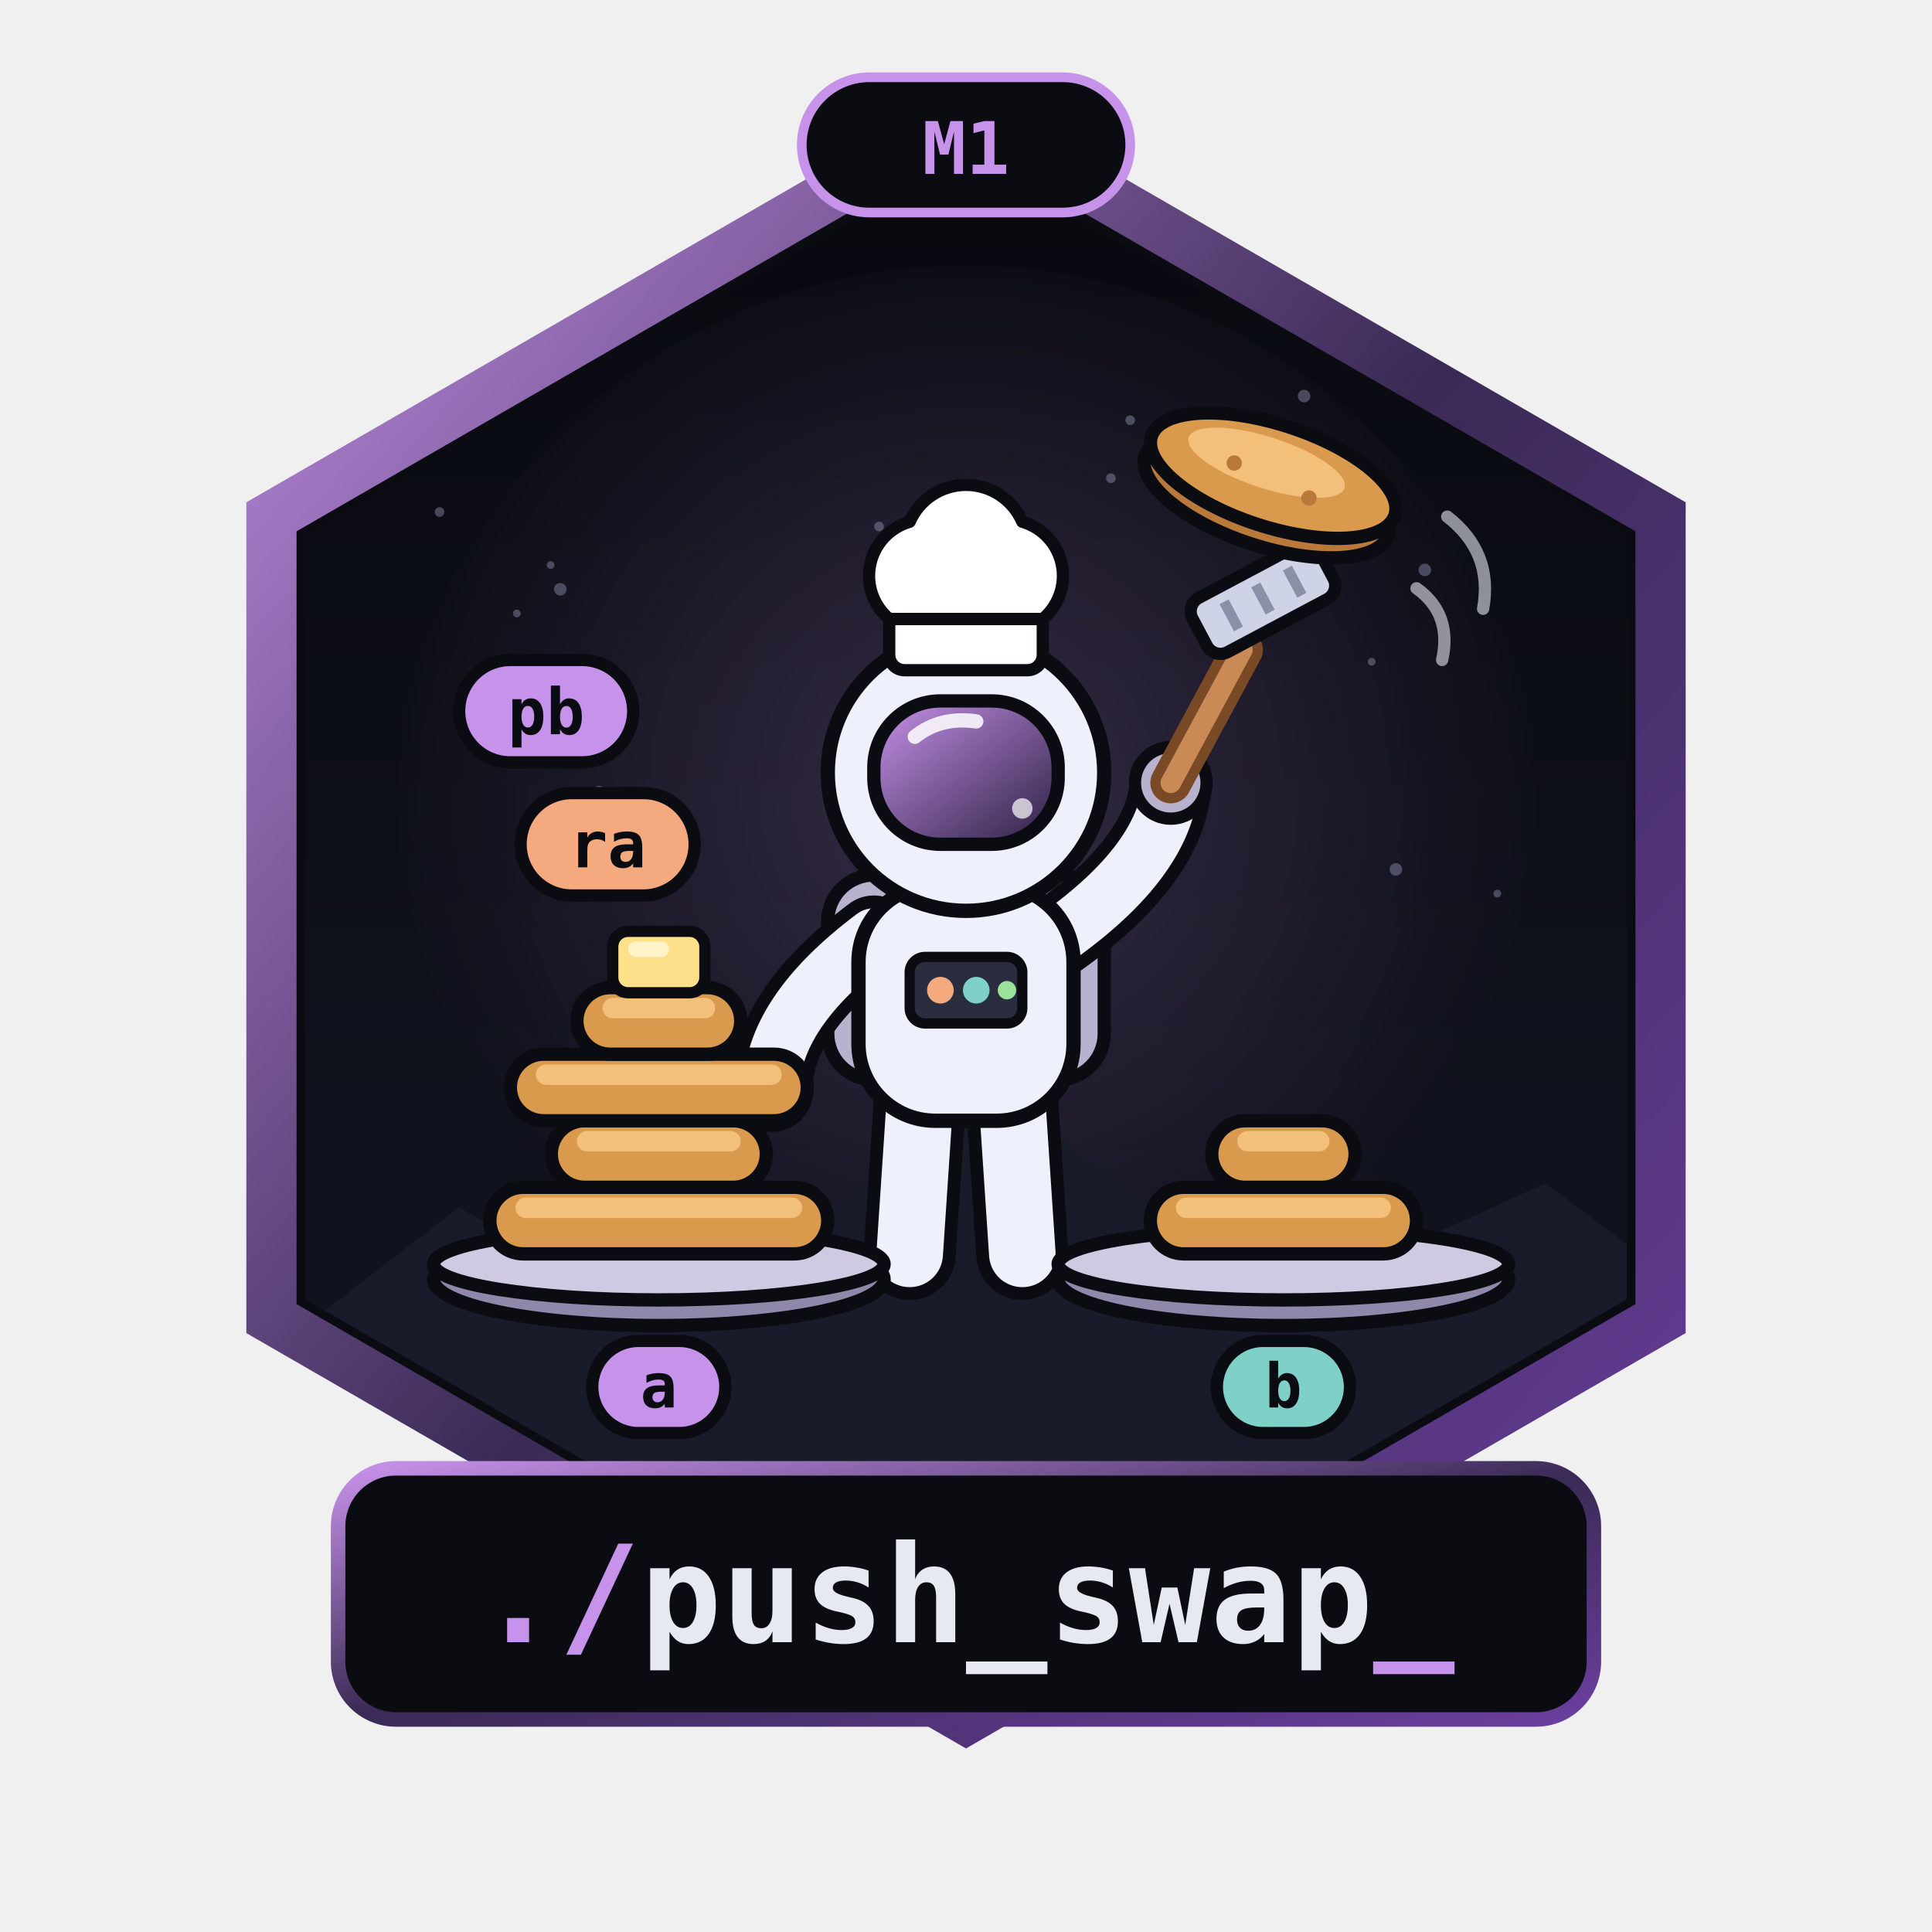
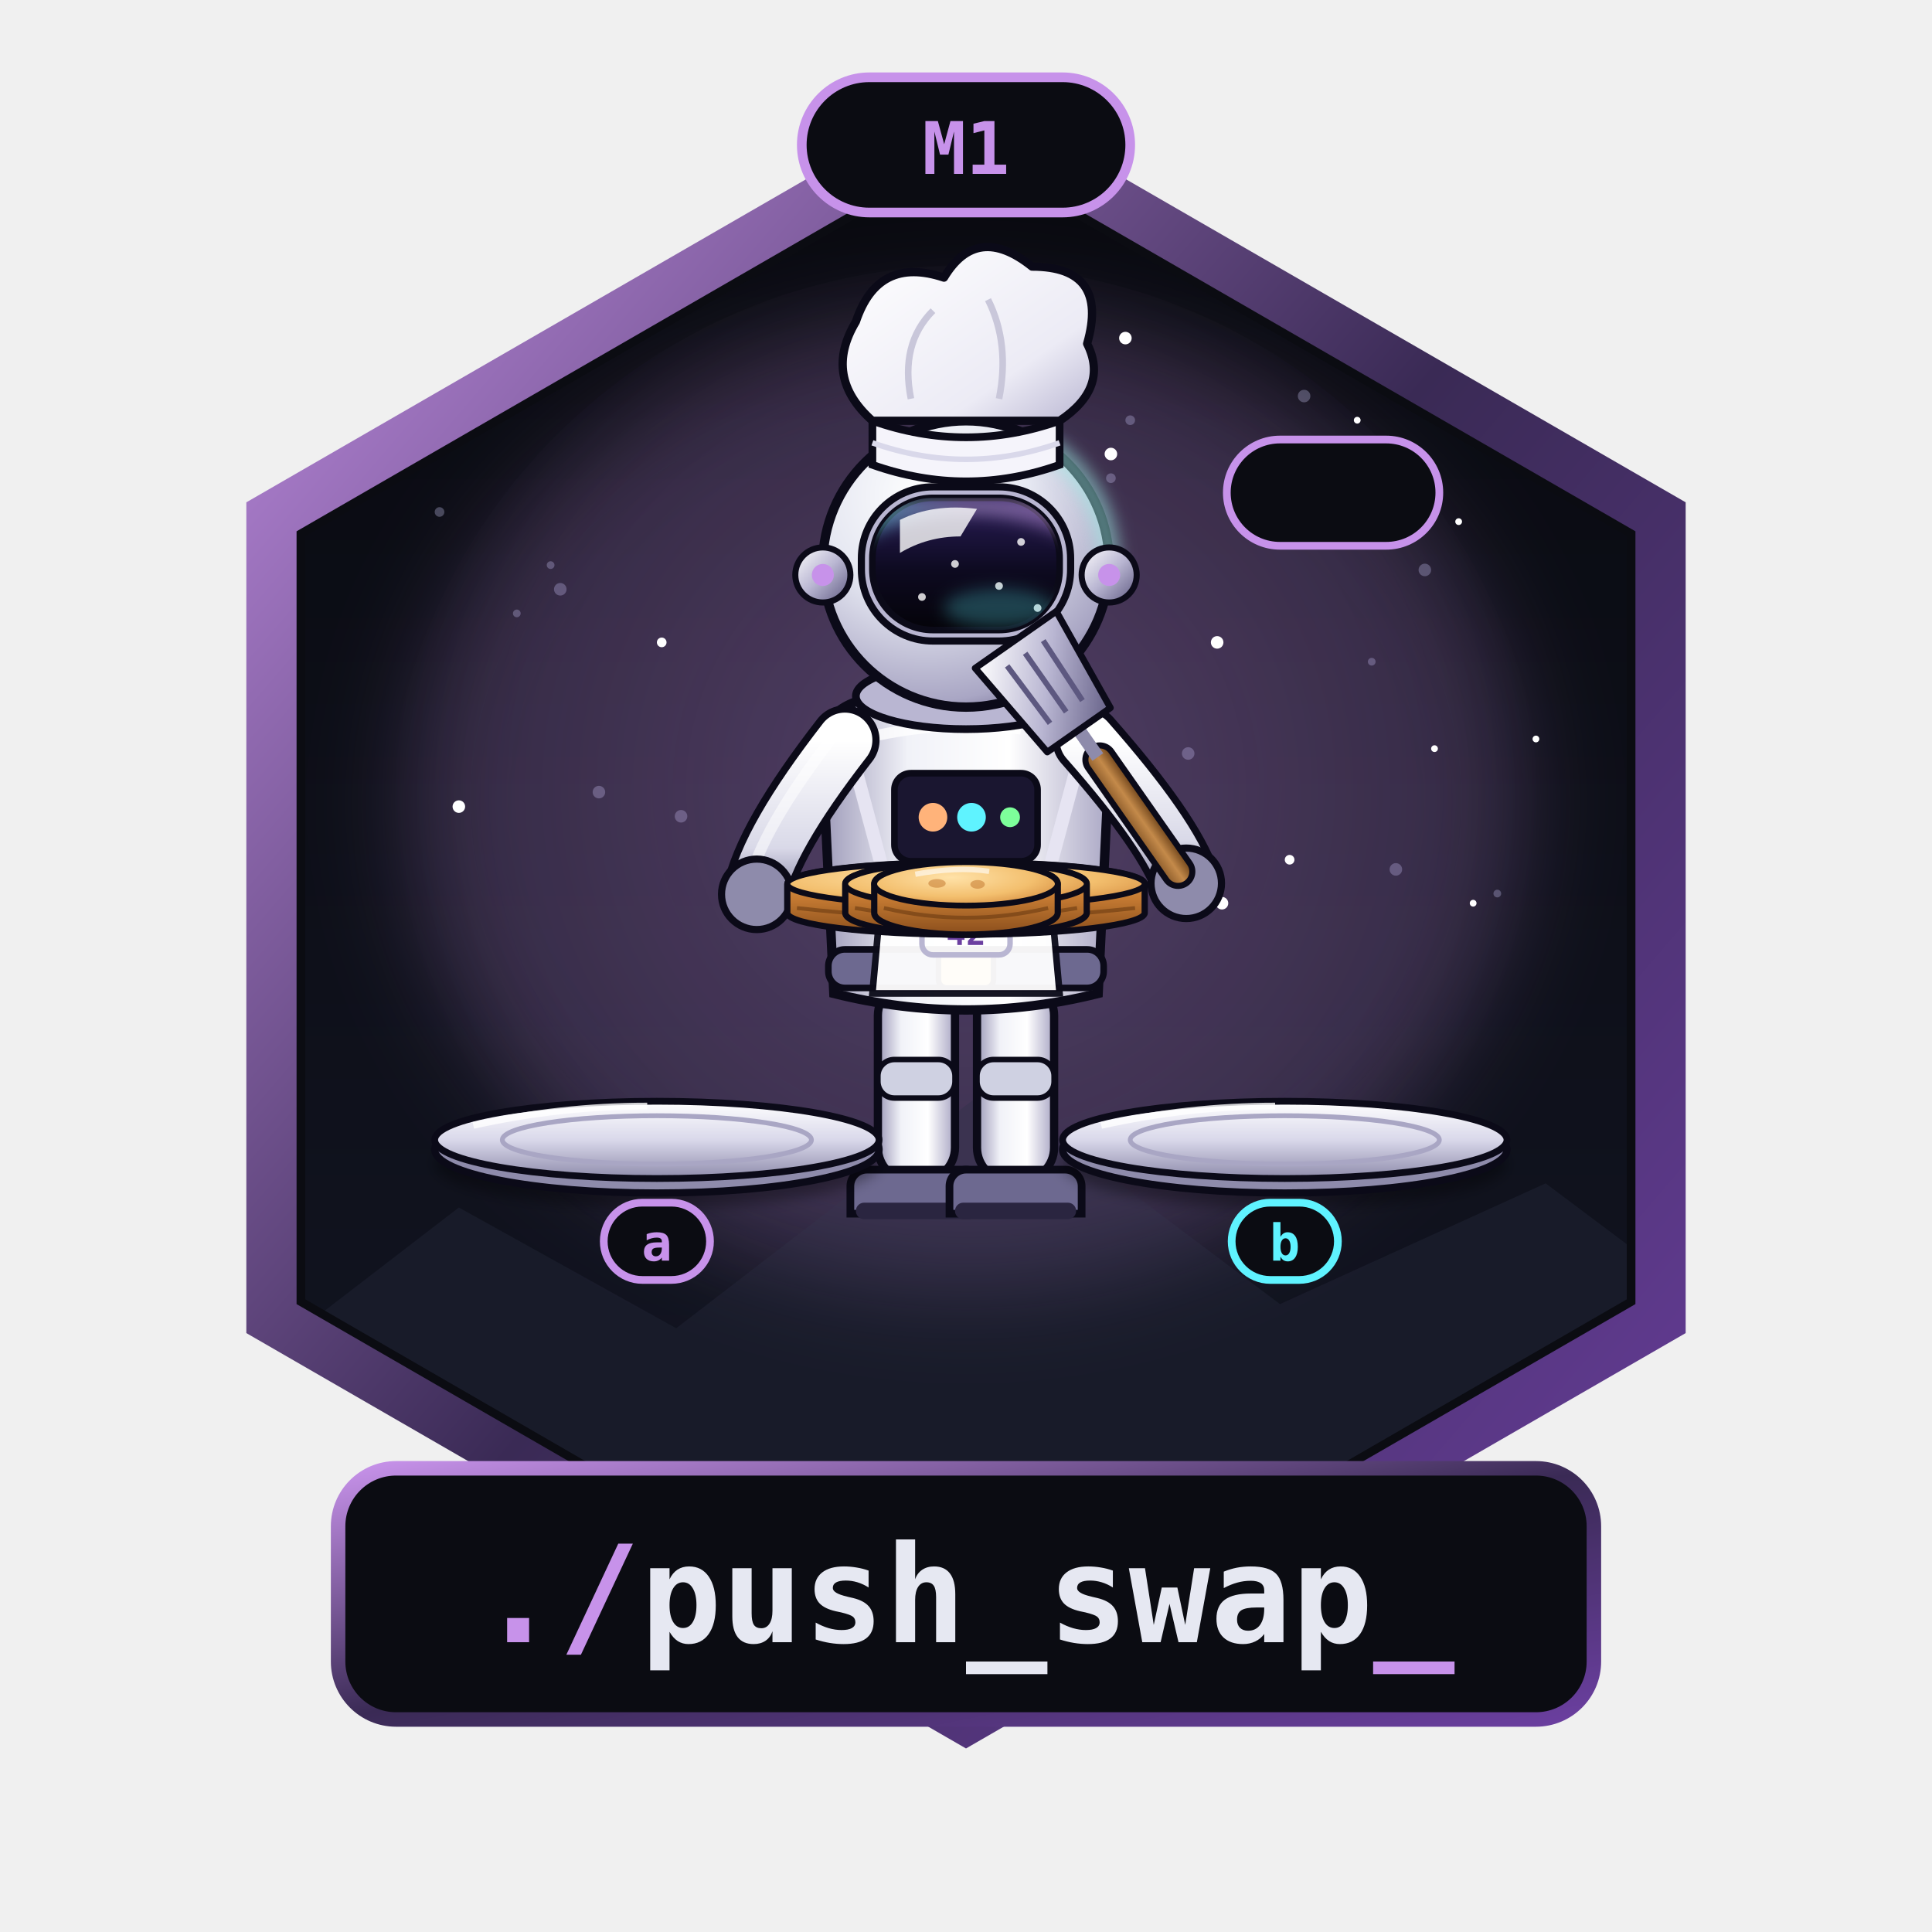
<svg xmlns="http://www.w3.org/2000/svg" viewBox="0 0 400 400" width="400" height="400">
  <defs>
    <linearGradient id="sky" x1="0" y1="0" x2="0" y2="1">
      <stop offset="0" stop-color="#07080d" />
      <stop offset="1" stop-color="#151827" />
    </linearGradient>
    <linearGradient id="rim" x1="0" y1="0" x2="1" y2="1">
      <stop offset="0" stop-color="#C792EA" />
      <stop offset=".5" stop-color="#3a2a55" />
      <stop offset="1" stop-color="#6b3fa0" />
    </linearGradient>
    <radialGradient id="glow" cx=".5" cy=".45" r=".5">
      <stop offset="0" stop-color="#C792EA" stop-opacity=".22" />
      <stop offset="1" stop-color="#C792EA" stop-opacity="0" />
    </radialGradient>
    <clipPath id="in">
      <polygon points="200.0,32.0 336.8,111.0 336.8,269.0 200.0,348.0 63.2,269.0 63.2,111.0" />
    </clipPath>
    <style>
      .st{fill:#cfd3ff;opacity:.3;animation:tw 4s ease-in-out infinite}
      @keyframes tw{50%{opacity:.9}}
      .cur{animation:bl 1.1s steps(1) infinite} @keyframes bl{50%{opacity:0}}
      .sw{animation:sw 3s ease-in-out infinite;transform-box:view-box}
      @keyframes sw{0%,100%{transform:rotate(-3deg)}50%{transform:rotate(3deg)}}
      .bob{animation:bob 2.4s ease-in-out infinite} @keyframes bob{50%{transform:translateY(3px)}}
+       .flick{animation:fl .35s ease-in-out infinite alternate;transform-box:fill-box;transform-origin:50% 0}
+       @keyframes fl{to{transform:scaleY(.82)}}
+       @keyframes spin{to{transform:rotate(360deg)}}
      .mono{font-family:'Fira Code','JetBrains Mono',Consolas,monospace}
    </style>
  </defs>
  <polygon points="200.0,18.0 349.0,104.0 349.0,276.0 200.0,362.0 51.0,276.0 51.0,104.0" fill="url(#rim)" stroke-linejoin="round" />
  <polygon points="200.0,30.0 338.6,110.0 338.6,270.0 200.0,350.0 61.4,270.0 61.4,110.0" fill="#0b0c12" />
  <g clip-path="url(#in)">
    <rect width="400" height="400" fill="url(#sky)" />
    <circle cx="200" cy="175" r="120" fill="url(#glow)" />
    <circle class="st" style="animation-delay:2.1s" cx="91" cy="106" r="1" />
    <circle class="st" style="animation-delay:2.0s" cx="289" cy="180" r="1.3" />
    <circle class="st" style="animation-delay:2.4s" cx="116" cy="122" r="1.3" />
    <circle class="st" style="animation-delay:1.3s" cx="230" cy="99" r="1" />
    <circle class="st" style="animation-delay:1.2s" cx="182" cy="109" r="1" />
    <circle class="st" style="animation-delay:1.8s" cx="141" cy="169" r="1.3" />
    <circle class="st" style="animation-delay:3.3s" cx="124" cy="164" r="1.3" />
    <circle class="st" style="animation-delay:1.6s" cx="114" cy="117" r="0.8" />
    <circle class="st" style="animation-delay:2.6s" cx="284" cy="137" r="0.8" />
    <circle class="st" style="animation-delay:3.0s" cx="270" cy="82" r="1.3" />
    <circle class="st" style="animation-delay:0.7s" cx="310" cy="185" r="0.8" />
    <circle class="st" style="animation-delay:0.5s" cx="246" cy="156" r="1.3" />
    <circle class="st" style="animation-delay:3.1s" cx="187" cy="156" r="1.3" />
    <circle class="st" style="animation-delay:1.8s" cx="107" cy="127" r="0.8" />
    <circle class="st" style="animation-delay:3.4s" cx="295" cy="118" r="1.3" />
    <circle class="st" style="animation-delay:2.6s" cx="234" cy="87" r="1" />
    <path d="M30 300 L95 250 L140 275 L205 225 L265 270 L320 245 L380 290 L380 400 L30 400 Z" fill="#181b29" />
    <path d="M30 330 Q120 300 200 320 T380 315 L380 400 L30 400 Z" fill="#0f111a" />
  </g>
-   <g transform="translate(200,196) scale(1.06)">
-     <g transform="translate(0,34) scale(1.0)">
+   <g transform="translate(200,186) scale(1.0)">
+     <defs>
+       <clipPath id="hps">
+         <polygon points="0.0,-154.0 136.8,-75.0 136.8,83.0 0.0,162.0 -136.8,83.0 -136.8,-75.0" />
+       </clipPath>
+     </defs>
+     <g clip-path="url(#hps)">
      <defs>
-         <linearGradient id="visor2" x1="0" y1="0" x2="1" y2="1">
-           <stop offset="0" stop-color="#C792EA" />
-           <stop offset="1" stop-color="#2a1f40" />
+         <filter id="p2" x="-50%" y="-50%" width="200%" height="200%">
+           <feGaussianBlur stdDeviation="1.4" />
+         </filter>
+         <filter id="p4" x="-50%" y="-50%" width="200%" height="200%">
+           <feGaussianBlur stdDeviation="3" />
+         </filter>
+         <filter id="p10" x="-80%" y="-80%" width="260%" height="260%">
+           <feGaussianBlur stdDeviation="10" />
+         </filter>
+         <linearGradient id="pkSide" x1="0" y1="0" x2="0" y2="1">
+           <stop offset="0" stop-color="#e9a65a" />
+           <stop offset=".5" stop-color="#c47a32" />
+           <stop offset="1" stop-color="#8a4e1c" />
+         </linearGradient>
+         <radialGradient id="pkTop" cx=".42" cy=".35" r=".75">
+           <stop offset="0" stop-color="#ffe2a8" />
+           <stop offset=".6" stop-color="#f3bf6e" />
+           <stop offset="1" stop-color="#d48a3e" />
+         </radialGradient>
+         <linearGradient id="plate" x1="0" y1="0" x2="0" y2="1">
+           <stop offset="0" stop-color="#ffffff" />
+           <stop offset=".5" stop-color="#d9d8ea" />
+           <stop offset="1" stop-color="#8e8bab" />
+         </linearGradient>
+         <linearGradient id="suitW" x1="0" y1="0" x2="1" y2="0">
+           <stop offset="0" stop-color="#9c99b8" />
+           <stop offset=".3" stop-color="#f1f2f8" />
+           <stop offset=".65" stop-color="#ffffff" />
+           <stop offset="1" stop-color="#a9a6c4" />
+         </linearGradient>
+         <linearGradient id="suitV" x1="0" y1="0" x2="0" y2="1">
+           <stop offset="0" stop-color="#ffffff" />
+           <stop offset=".7" stop-color="#d9d9e8" />
+           <stop offset="1" stop-color="#8e8bab" />
+         </linearGradient>
+         <radialGradient id="helm" cx=".36" cy=".26" r=".9">
+           <stop offset="0" stop-color="#ffffff" />
+           <stop offset=".4" stop-color="#e6e8f2" />
+           <stop offset=".8" stop-color="#a9a6c4" />
+           <stop offset="1" stop-color="#57527a" />
+         </radialGradient>
+         <linearGradient id="vis" x1="0" y1="0" x2="0" y2="1">
+           <stop offset="0" stop-color="#2a1d58" />
+           <stop offset=".55" stop-color="#0d0a20" />
+           <stop offset="1" stop-color="#040309" />
+         </linearGradient>
+         <linearGradient id="visband" x1="0" y1="0" x2="1" y2="0">
+           <stop offset="0" stop-color="#5ff3ff" />
+           <stop offset=".5" stop-color="#e3c6f7" />
+           <stop offset="1" stop-color="#C792EA" />
+         </linearGradient>
+         <linearGradient id="hat" x1="0" y1="0" x2="1" y2="1">
+           <stop offset="0" stop-color="#ffffff" />
+           <stop offset=".7" stop-color="#ecebf5" />
+           <stop offset="1" stop-color="#b9b6d2" />
+         </linearGradient>
+         <linearGradient id="steel" x1="0" y1="0" x2="1" y2="1">
+           <stop offset="0" stop-color="#ffffff" />
+           <stop offset=".5" stop-color="#b9b6d2" />
+           <stop offset="1" stop-color="#5d5880" />
+         </linearGradient>
+         <linearGradient id="wood" x1="0" y1="0" x2="1" y2="0">
+           <stop offset="0" stop-color="#8a5a2a" />
+           <stop offset=".5" stop-color="#c48a4a" />
+           <stop offset="1" stop-color="#6a4018" />
+         </linearGradient>
+         <radialGradient id="lensG" cx=".35" cy=".3" r=".8">
+           <stop offset="0" stop-color="#ffffff" stop-opacity=".7" />
+           <stop offset=".6" stop-color="#9fe8ff" stop-opacity=".15" />
+           <stop offset="1" stop-color="#36d6e7" stop-opacity=".45" />
+         </radialGradient>
+         <linearGradient id="syrup" x1="0" y1="0" x2="0" y2="1">
+           <stop offset="0" stop-color="#d9822b" />
+           <stop offset="1" stop-color="#8a3e0e" />
        </linearGradient>
      </defs>
-       <path d="M-9 -4 L-11 26" fill="none" stroke="#0b0c12" stroke-width="18" stroke-linecap="round" stroke-linejoin="round" />
-       <path d="M-9 -4 L-11 26" fill="none" stroke="#eef0fb" stroke-width="13" stroke-linecap="round" stroke-linejoin="round" />
-       <path d="M9 -4 L11 26" fill="none" stroke="#0b0c12" stroke-width="18" stroke-linecap="round" stroke-linejoin="round" />
-       <path d="M9 -4 L11 26" fill="none" stroke="#eef0fb" stroke-width="13" stroke-linecap="round" stroke-linejoin="round" />
-       <rect x="-27" y="-48" width="54" height="40" rx="9" fill="#b9b2cf" stroke="#0b0c12" stroke-width="2.6" />
-       <path d="M-18 -36 Q-38.0 -21.0 -38 -6" fill="none" stroke="#0b0c12" stroke-width="16" stroke-linecap="round" stroke-linejoin="round" />
-       <path d="M-18 -36 Q-38.0 -21.0 -38 -6" fill="none" stroke="#eef0fb" stroke-width="11" stroke-linecap="round" stroke-linejoin="round" />
-       <path d="M18 -36 Q39.0 -51.0 40 -66" fill="none" stroke="#0b0c12" stroke-width="16" stroke-linecap="round" stroke-linejoin="round" />
-       <path d="M18 -36 Q39.0 -51.0 40 -66" fill="none" stroke="#eef0fb" stroke-width="11" stroke-linecap="round" stroke-linejoin="round" />
-       <rect x="-21" y="-46" width="42" height="46" rx="15" fill="#eef0fb" stroke="#0b0c12" stroke-width="2.8" />
-       <rect x="-11" y="-32" width="22" height="13" rx="3" fill="#2a2d3d" stroke="#0b0c12" stroke-width="2" />
-       <circle cx="-5" cy="-25.5" r="2.6" fill="#f5a97f" />
-       <circle cx="2" cy="-25.5" r="2.6" fill="#7fd1c7" />
-       <circle class="cur" cx="8" cy="-25.5" r="1.8" fill="#9be29b" />
-       <circle cx="0" cy="-68" r="27" fill="#eef0fb" stroke="#0b0c12" stroke-width="2.8" />
-       <rect x="-18" y="-82" width="36" height="28" rx="13" fill="url(#visor2)" stroke="#0b0c12" stroke-width="2.6" />
-       <path d="M-10 -75 q5 -4 12 -3" fill="none" stroke="#fff" stroke-width="2.8" stroke-linecap="round" opacity=".85" />
-       <circle cx="11" cy="-61" r="2" fill="#fff" opacity=".7" />
-       <rect x="-15" y="-100" width="30" height="12" rx="3" fill="#fff" stroke="#0b0c12" stroke-width="2.4" />
-       <path d="M-15 -98 a11 11 0 0 1 4 -19 a12 12 0 0 1 22 0 a11 11 0 0 1 4 19 Z" fill="#fff" stroke="#0b0c12" stroke-width="2.4" stroke-linejoin="round" />
-       <line x1="-15" y1="-98" x2="15" y2="-98" stroke="#0b0c12" stroke-width="2.4" />
-       <circle cx="-38" cy="-6" r="7" fill="#b9b2cf" stroke="#0b0c12" stroke-width="2.4" />
-       <circle cx="40" cy="-66" r="7" fill="#b9b2cf" stroke="#0b0c12" stroke-width="2.4" />
+       <ellipse cx="0" cy="-20" rx="116" ry="100" fill="#C792EA" opacity=".2" filter="url(#p10)" />
+       <circle cx="-63" cy="-53" r="1" fill="#fff">
+         <animate attributeName="opacity" values=".2;.9;.2" keyTimes="0;.5;1" dur="3.832s" repeatCount="indefinite" />
+       </circle>
+       <circle cx="-6" cy="-47" r="1.3" fill="#fff">
+         <animate attributeName="opacity" values=".2;.9;.2" keyTimes="0;.5;1" dur="2.026s" repeatCount="indefinite" />
+       </circle>
+       <circle cx="81" cy="-99" r="0.7" fill="#fff">
+         <animate attributeName="opacity" values=".2;.9;.2" keyTimes="0;.5;1" dur="2.383s" repeatCount="indefinite" />
+       </circle>
+       <circle cx="52" cy="-53" r="1.3" fill="#fff">
+         <animate attributeName="opacity" values=".2;.9;.2" keyTimes="0;.5;1" dur="2.953s" repeatCount="indefinite" />
+       </circle>
+       <circle cx="33" cy="-116" r="1.3" fill="#fff">
+         <animate attributeName="opacity" values=".2;.9;.2" keyTimes="0;.5;1" dur="2.303s" repeatCount="indefinite" />
+       </circle>
+       <circle cx="102" cy="-78" r="0.7" fill="#fff">
+         <animate attributeName="opacity" values=".2;.9;.2" keyTimes="0;.5;1" dur="3.343s" repeatCount="indefinite" />
+       </circle>
+       <circle cx="-105" cy="-19" r="1.3" fill="#fff">
+         <animate attributeName="opacity" values=".2;.9;.2" keyTimes="0;.5;1" dur="2.086s" repeatCount="indefinite" />
+       </circle>
+       <circle cx="67" cy="-8" r="1" fill="#fff">
+         <animate attributeName="opacity" values=".2;.9;.2" keyTimes="0;.5;1" dur="2.945s" repeatCount="indefinite" />
+       </circle>
+       <circle cx="53" cy="1" r="1.3" fill="#fff">
+         <animate attributeName="opacity" values=".2;.9;.2" keyTimes="0;.5;1" dur="3.576s" repeatCount="indefinite" />
+       </circle>
+       <circle cx="-18" cy="-23" r="1.3" fill="#fff">
+         <animate attributeName="opacity" values=".2;.9;.2" keyTimes="0;.5;1" dur="2.889s" repeatCount="indefinite" />
+       </circle>
+       <circle cx="105" cy="1" r="0.7" fill="#fff">
+         <animate attributeName="opacity" values=".2;.9;.2" keyTimes="0;.5;1" dur="2.072s" repeatCount="indefinite" />
+       </circle>
+       <circle cx="-1" cy="-99" r="1.3" fill="#fff">
+         <animate attributeName="opacity" values=".2;.9;.2" keyTimes="0;.5;1" dur="2.872s" repeatCount="indefinite" />
+       </circle>
+       <circle cx="30" cy="-92" r="1.3" fill="#fff">
+         <animate attributeName="opacity" values=".2;.9;.2" keyTimes="0;.5;1" dur="3.667s" repeatCount="indefinite" />
+       </circle>
+       <circle cx="18" cy="-55" r="1" fill="#fff">
+         <animate attributeName="opacity" values=".2;.9;.2" keyTimes="0;.5;1" dur="3.169s" repeatCount="indefinite" />
+       </circle>
+       <circle cx="97" cy="-31" r="0.7" fill="#fff">
+         <animate attributeName="opacity" values=".2;.9;.2" keyTimes="0;.5;1" dur="3.713s" repeatCount="indefinite" />
+       </circle>
+       <circle cx="118" cy="-33" r="0.7" fill="#fff">
+         <animate attributeName="opacity" values=".2;.9;.2" keyTimes="0;.5;1" dur="3.397s" repeatCount="indefinite" />
+       </circle>
+       <g transform="translate(0,6) scale(1.14)">
+         <rect x="-16" y="10" width="14" height="36" rx="6" fill="url(#suitW)" stroke="#0b0a18" stroke-width="1.5" />
+         <rect x="-16" y="24" width="14" height="7" rx="3" fill="#cfd1e2" stroke="#0b0a18" stroke-width="1" />
+         <path d="M-18 44 h 18 a3 3 0 0 1 3 3 v 5 h -24 v -5 a3 3 0 0 1 3 -3 Z" fill="#6d6990" stroke="#0b0a18" stroke-width="1.4" />
+         <rect x="-20" y="50" width="22" height="3" rx="1.5" fill="#2a2540" />
+         <rect x="2" y="10" width="14" height="36" rx="6" fill="url(#suitW)" stroke="#0b0a18" stroke-width="1.5" />
+         <rect x="2" y="24" width="14" height="7" rx="3" fill="#cfd1e2" stroke="#0b0a18" stroke-width="1" />
+         <path d="M0 44 h 18 a3 3 0 0 1 3 3 v 5 h -24 v -5 a3 3 0 0 1 3 -3 Z" fill="#6d6990" stroke="#0b0a18" stroke-width="1.4" />
+         <rect x="-2" y="50" width="22" height="3" rx="1.5" fill="#2a2540" />
+         <path d="M-26 -30 Q -28 -40 -16 -42 L 16 -42 Q 28 -40 26 -30 L 24 12 Q 0 18 -24 12 Z" fill="url(#suitW)" stroke="#0b0a18" stroke-width="1.7" />
+         <path d="M-20 -34 Q -4 -38 10 -36" fill="none" stroke="#fff" stroke-width="2" opacity=".8" />
+         <path d="M-24 6 Q 0 12 24 6" fill="none" stroke="#8e8bab" stroke-width="1.2" opacity=".7" />
+         <rect x="-25" y="4" width="50" height="7" rx="3" fill="#6d6990" stroke="#0b0a18" stroke-width="1.2" />
+         <rect x="-5" y="4" width="10" height="7" rx="1.5" fill="#ffd27a" stroke="#0b0a18" stroke-width="1" />
+         <rect x="-13" y="-28" width="26" height="16" rx="3" fill="#1a1630" stroke="#0b0a18" stroke-width="1.2" />
+         <circle cx="-6" cy="-20" r="2.6" fill="#ffb37a" />
+         <circle cx="1" cy="-20" r="2.6" fill="#5ff3ff" />
+         <circle cx="8" cy="-20" r="1.8" fill="#7dff9a">
+           <animate attributeName="opacity" values="1;.2;1" keyTimes="0;.5;1" dur="1.2s" repeatCount="indefinite" />
+         </circle>
+         <path d="M-15 -10 L 15 -10 L 17 12 L -17 12 Z" fill="#ffffff" stroke="#0b0a18" stroke-width="1.2" opacity=".95" />
+         <path d="M-15 -10 L -22 -36 M 15 -10 L 22 -36" stroke="#e6e4f2" stroke-width="2.4" />
+         <rect x="-8" y="-4" width="16" height="9" rx="2" fill="none" stroke="#b9b6d2" stroke-width="1" />
+         <text class="mono" x="0" y="3.2" text-anchor="middle" font-size="6" font-weight="900" fill="#6b3fa0">42</text>
+         <path d="M-22 -34 Q -36.0 -16.0 -38 -6" fill="none" stroke="#0b0a18" stroke-width="12.6" stroke-linecap="round" />
+         <path d="M-22 -34 Q -36.0 -16.0 -38 -6" fill="none" stroke="url(#suitV)" stroke-width="10" stroke-linecap="round" />
+         <path d="M-22 -34 Q -36.0 -16.0 -38 -6" fill="none" stroke="#fff" stroke-width="2" stroke-linecap="round" opacity=".55" transform="translate(-1.5,-1.5)" />
+         <circle cx="-38" cy="-6" r="6.4" fill="#8e8bab" stroke="#0b0a18" stroke-width="1.3" />
+         <ellipse cx="0" cy="-42" rx="20" ry="6" fill="#b9b6d2" stroke="#0b0a18" stroke-width="1.4" />
+         <circle cx="0" cy="-66" r="26" fill="url(#helm)" stroke="#0b0a18" stroke-width="1.7" />
+         <path d="M14 -88 A26 26 0 0 1 26 -66" fill="none" stroke="#9ff0e6" stroke-width="4" opacity=".55" filter="url(#p2)" />
+         <rect x="-19" y="-80" width="38" height="28" rx="13" fill="#b9b6d2" stroke="#0b0a18" stroke-width="1.3" />
+         <rect x="-17" y="-78" width="34" height="24" rx="11" fill="url(#vis)" stroke="#0b0a18" stroke-width="1.2" />
+         <clipPath id="vclipC">
+           <rect x="-17" y="-78" width="34" height="24" rx="11" />
+         </clipPath>
+         <g clip-path="url(#vclipC)">
+           <path d="M-20 -70 Q 0 -80 20 -70 L 20 -78 L -20 -78 Z" fill="url(#visband)" opacity=".45" filter="url(#p2)" />
+           <path d="M-12 -74 Q -6 -77 2 -76 L -1 -71 Q -7 -71 -12 -68 Z" fill="#fff" opacity=".8" />
+           <circle cx="6" cy="-62" r=".7" fill="#fff" opacity=".8" />
+           <circle cx="10" cy="-70" r=".7" fill="#fff" opacity=".8" />
+           <circle cx="-8" cy="-60" r=".7" fill="#fff" opacity=".8" />
+           <circle cx="13" cy="-58" r=".7" fill="#fff" opacity=".8" />
+           <circle cx="-2" cy="-66" r=".7" fill="#fff" opacity=".8" />
+           <ellipse cx="6" cy="-58" rx="10" ry="3.5" fill="#5ff3ff" opacity=".25" filter="url(#p2)" />
+         </g>
+         <circle cx="-26" cy="-64" r="5" fill="url(#steel)" stroke="#0b0a18" stroke-width="1.1" />
+         <circle cx="-26" cy="-64" r="2" fill="#C792EA" />
+         <circle cx="26" cy="-64" r="5" fill="url(#steel)" stroke="#0b0a18" stroke-width="1.1" />
+         <circle cx="26" cy="-64" r="2" fill="#C792EA" />
+         <path d="M-17 -92 Q -26 -100 -20 -110 Q -16 -122 -4 -118 Q 2 -128 12 -120 Q 26 -120 22 -106 Q 26 -98 17 -92 Z" fill="url(#hat)" stroke="#0b0a18" stroke-width="1.5" stroke-linejoin="round" />
+         <path d="M-10 -96 Q -12 -106 -6 -112 M 6 -96 Q 8 -106 4 -114" fill="none" stroke="#c9c7da" stroke-width="1.2" />
+         <path d="M-17 -92 Q 0 -86 17 -92 L 17 -84 Q 0 -78 -17 -84 Z" fill="#f5f4fb" stroke="#0b0a18" stroke-width="1.4" />
+         <path d="M-17 -88 Q 0 -82 17 -88" fill="none" stroke="#d9d8ea" stroke-width="1" />
+         <g>
+           <animateTransform attributeName="transform" type="rotate" values="0 22 -34;0 22 -34;-28 22 -34;0 22 -34;0 22 -34;-28 22 -34;0 22 -34;0 22 -34;-28 22 -34;0 22 -34;0 22 -34;-28 22 -34;0 22 -34;0 22 -34;-28 22 -34;0 22 -34;0 22 -34" keyTimes="0;0.03;0.07;0.104;0.14;0.18;0.214;0.25;0.29;0.324;0.36;0.4;0.434;0.47;0.51;0.544;1" dur="10.0s" repeatCount="indefinite" />
+           <path d="M22 -34 Q 37.0 -17.0 40 -8" fill="none" stroke="#0b0a18" stroke-width="12.6" stroke-linecap="round" />
+           <path d="M22 -34 Q 37.0 -17.0 40 -8" fill="none" stroke="url(#suitV)" stroke-width="10" stroke-linecap="round" />
+           <path d="M22 -34 Q 37.0 -17.0 40 -8" fill="none" stroke="#fff" stroke-width="2" stroke-linecap="round" opacity=".55" transform="translate(-1.5,-1.5)" />
+           <circle cx="40" cy="-8" r="6.4" fill="#8e8bab" stroke="#0b0a18" stroke-width="1.3" />
+           <g transform="translate(40,-8) rotate(-35)">
+             <rect x="-2.6" y="-30" width="5.2" height="30" rx="2.6" fill="url(#wood)" stroke="#0b0a18" stroke-width="1.1" />
+             <rect x="-1.2" y="-34" width="2.4" height="6" fill="#8e8bab" />
+             <path d="M-9 -54 L 9 -54 L 7 -34 L -7 -34 Z" fill="url(#steel)" stroke="#0b0a18" stroke-width="1.2" stroke-linejoin="round" />
+             <line x1="-4" y1="-51" x2="-3.6" y2="-38" stroke="#5d5880" stroke-width="1" />
+             <line x1="0" y1="-51" x2="0.0" y2="-38" stroke="#5d5880" stroke-width="1" />
+             <line x1="4" y1="-51" x2="3.6" y2="-38" stroke="#5d5880" stroke-width="1" />
+           </g>
+         </g>
+       </g>
+       <ellipse cx="-64" cy="55" rx="46" ry="9" fill="#000" opacity=".35" filter="url(#p2)" />
+       <ellipse cx="-64" cy="52" rx="46" ry="9" fill="#8e8bab" stroke="#0b0a18" stroke-width="1.5" />
+       <ellipse cx="-64" cy="50" rx="46" ry="8" fill="url(#plate)" stroke="#0b0a18" stroke-width="1.4" />
+       <ellipse cx="-64" cy="50" rx="32" ry="5" fill="none" stroke="#a9a6c4" stroke-width="1" />
+       <path d="M-102 47 Q -84 43 -66 43" fill="none" stroke="#fff" stroke-width="1.4" opacity=".8" />
+       <g transform="translate(-64,71)">
+         <rect x="-11" y="-8" width="22" height="16" rx="8" fill="#0b0c12" stroke="#C792EA" stroke-width="1.6" />
+         <text class="mono" x="0" y="4" text-anchor="middle" font-size="10.5" font-weight="900" fill="#C792EA">a</text>
+       </g>
+       <ellipse cx="66" cy="55" rx="46" ry="9" fill="#000" opacity=".35" filter="url(#p2)" />
+       <ellipse cx="66" cy="52" rx="46" ry="9" fill="#8e8bab" stroke="#0b0a18" stroke-width="1.5" />
+       <ellipse cx="66" cy="50" rx="46" ry="8" fill="url(#plate)" stroke="#0b0a18" stroke-width="1.4" />
+       <ellipse cx="66" cy="50" rx="32" ry="5" fill="none" stroke="#a9a6c4" stroke-width="1" />
+       <path d="M28 47 Q 46 43 64 43" fill="none" stroke="#fff" stroke-width="1.4" opacity=".8" />
+       <g transform="translate(66,71)">
+         <rect x="-11" y="-8" width="22" height="16" rx="8" fill="#0b0c12" stroke="#5ff3ff" stroke-width="1.6" />
+         <text class="mono" x="0" y="4" text-anchor="middle" font-size="10.5" font-weight="900" fill="#5ff3ff">b</text>
+       </g>
+       <g>
+         <animate attributeName="opacity" values="0;1;1;0;0" keyTimes="0;0.03;0.94;0.975;1" dur="10.0s" repeatCount="indefinite" />
+         <g>
+           <animateTransform attributeName="transform" type="translate" values="-64 46;-64 46;-30.0 18.5;-64 35;-64 35;-64 35;-64 35" keyTimes="0;0.27;0.315;0.36;0.36;0.94;1" dur="10.0s" repeatCount="indefinite" calcMode="spline" keySplines=".4 0 .6 1;.4 0 .6 1;.4 0 .6 1;.4 0 .6 1;.4 0 .6 1;.4 0 .6 1" />
+           <g>
+             <animateTransform attributeName="transform" type="rotate" values="0;0;0;0;0;0;0" keyTimes="0;0.27;0.315;0.36;0.36;0.94;1" dur="10.0s" repeatCount="indefinite" />
+             <path d="M-31.0 -3 A31.0 4.5 0 0 1 31.0 -3 L 31.0 3 A31.0 4.5 0 0 1 -31.0 3 Z" fill="url(#pkSide)" stroke="#0b0a18" stroke-width="1.3" />
+             <path d="M-29.0 2 Q 0 6 29.0 2" fill="none" stroke="#6a3a10" stroke-width=".8" opacity=".6" />
+             <ellipse cx="0" cy="-3" rx="31.0" ry="4.5" fill="url(#pkTop)" stroke="#0b0a18" stroke-width="1.2" />
+             <ellipse cx="12.8" cy="-2.6" rx="1.9" ry=".9" fill="#c47a32" opacity=".55" />
+             <ellipse cx="-9.0" cy="-3.2" rx="1.9" ry=".9" fill="#c47a32" opacity=".55" />
+             <ellipse cx="10.6" cy="-3.7" rx="2.0" ry=".9" fill="#c47a32" opacity=".55" />
+             <ellipse cx="3.1" cy="-2.2" rx="2.0" ry=".9" fill="#c47a32" opacity=".55" />
+             <path d="M-17.1 -5 Q -3.1 -6.6 7.8 -5.6" fill="none" stroke="#fff" stroke-width="1.1" opacity=".6" />
+           </g>
+         </g>
+         <g>
+           <animateTransform attributeName="transform" type="translate" values="-64 35;-64 35;-98.0 18.5;-64 46;-64 46;-64 46;-64 46" keyTimes="0;0.27;0.315;0.36;0.36;0.94;1" dur="10.0s" repeatCount="indefinite" calcMode="spline" keySplines=".4 0 .6 1;.4 0 .6 1;.4 0 .6 1;.4 0 .6 1;.4 0 .6 1;.4 0 .6 1" />
+           <g>
+             <animateTransform attributeName="transform" type="rotate" values="0;0;0;0;0;0;0" keyTimes="0;0.27;0.315;0.36;0.36;0.94;1" dur="10.0s" repeatCount="indefinite" />
+             <path d="M-37.0 -3 A37.0 4.5 0 0 1 37.0 -3 L 37.0 3 A37.0 4.5 0 0 1 -37.0 3 Z" fill="url(#pkSide)" stroke="#0b0a18" stroke-width="1.3" />
+             <path d="M-35.0 2 Q 0 6 35.0 2" fill="none" stroke="#6a3a10" stroke-width=".8" opacity=".6" />
+             <ellipse cx="0" cy="-3" rx="37.0" ry="4.5" fill="url(#pkTop)" stroke="#0b0a18" stroke-width="1.2" />
+             <ellipse cx="-16.2" cy="-2.4" rx="2.3" ry=".9" fill="#c47a32" opacity=".55" />
+             <ellipse cx="-10.9" cy="-3.2" rx="1.9" ry=".9" fill="#c47a32" opacity=".55" />
+             <ellipse cx="6.7" cy="-2.5" rx="1.5" ry=".9" fill="#c47a32" opacity=".55" />
+             <ellipse cx="-20.9" cy="-2.4" rx="1.9" ry=".9" fill="#c47a32" opacity=".55" />
+             <ellipse cx="11.6" cy="-4.4" rx="1.9" ry=".9" fill="#c47a32" opacity=".55" />
+             <path d="M-20.4 -5 Q -3.7 -6.6 9.2 -5.6" fill="none" stroke="#fff" stroke-width="1.1" opacity=".6" />
+           </g>
+         </g>
+         <g>
+           <animateTransform attributeName="transform" type="translate" values="-64 24;-64 24;1.0 -46.0;66 35;66 35;66 35;1.0 -46.0;-64 24;-64 24;-64 24;-64 24" keyTimes="0;0.16;0.205;0.25;0.251;0.38;0.425;0.47;0.47;0.94;1" dur="10.0s" repeatCount="indefinite" calcMode="spline" keySplines=".4 0 .6 1;.4 0 .6 1;.4 0 .6 1;.4 0 .6 1;.4 0 .6 1;.4 0 .6 1;.4 0 .6 1;.4 0 .6 1;.4 0 .6 1;.4 0 .6 1" />
+           <g>
+             <animateTransform attributeName="transform" type="rotate" values="0;0;180;360;0;0;180;360;0;0;0" keyTimes="0;0.16;0.205;0.25;0.251;0.38;0.425;0.47;0.47;0.94;1" dur="10.0s" repeatCount="indefinite" />
+             <path d="M-25.0 -3 A25.0 4.5 0 0 1 25.0 -3 L 25.0 3 A25.0 4.5 0 0 1 -25.0 3 Z" fill="url(#pkSide)" stroke="#0b0a18" stroke-width="1.3" />
+             <path d="M-23.0 2 Q 0 6 23.0 2" fill="none" stroke="#6a3a10" stroke-width=".8" opacity=".6" />
+             <ellipse cx="0" cy="-3" rx="25.0" ry="4.5" fill="url(#pkTop)" stroke="#0b0a18" stroke-width="1.2" />
+             <ellipse cx="13.7" cy="-2.1" rx="1.5" ry=".9" fill="#c47a32" opacity=".55" />
+             <ellipse cx="-12.5" cy="-2.4" rx="2.3" ry=".9" fill="#c47a32" opacity=".55" />
+             <ellipse cx="5.1" cy="-3.7" rx="2.1" ry=".9" fill="#c47a32" opacity=".55" />
+             <path d="M-13.8 -5 Q -2.5 -6.6 6.2 -5.6" fill="none" stroke="#fff" stroke-width="1.1" opacity=".6" />
+           </g>
+         </g>
+         <g>
+           <animateTransform attributeName="transform" type="translate" values="-64 13;-64 13;1.0 -57.0;66 46;66 46;66 46;1.0 -57.0;-64 13;-64 13;-64 13;-64 13" keyTimes="0;0.05;0.095;0.14;0.141;0.49;0.535;0.58;0.581;0.94;1" dur="10.0s" repeatCount="indefinite" calcMode="spline" keySplines=".4 0 .6 1;.4 0 .6 1;.4 0 .6 1;.4 0 .6 1;.4 0 .6 1;.4 0 .6 1;.4 0 .6 1;.4 0 .6 1;.4 0 .6 1;.4 0 .6 1" />
+           <g>
+             <animateTransform attributeName="transform" type="rotate" values="0;0;180;360;0;0;180;360;0;0;0" keyTimes="0;0.05;0.095;0.14;0.141;0.49;0.535;0.58;0.581;0.94;1" dur="10.0s" repeatCount="indefinite" />
+             <path d="M-19.0 -3 A19.0 4.5 0 0 1 19.0 -3 L 19.0 3 A19.0 4.5 0 0 1 -19.0 3 Z" fill="url(#pkSide)" stroke="#0b0a18" stroke-width="1.3" />
+             <path d="M-17.0 2 Q 0 6 17.0 2" fill="none" stroke="#6a3a10" stroke-width=".8" opacity=".6" />
+             <ellipse cx="0" cy="-3" rx="19.0" ry="4.5" fill="url(#pkTop)" stroke="#0b0a18" stroke-width="1.2" />
+             <ellipse cx="-6.0" cy="-3.1" rx="1.8" ry=".9" fill="#c47a32" opacity=".55" />
+             <ellipse cx="2.4" cy="-2.9" rx="1.5" ry=".9" fill="#c47a32" opacity=".55" />
+             <path d="M-10.5 -5 Q -1.9 -6.6 4.8 -5.6" fill="none" stroke="#fff" stroke-width="1.1" opacity=".6" />
+           </g>
+         </g>
+       </g>
+       <g transform="translate(76,-84)">
+         <rect x="-22" y="-11" width="44" height="22" rx="11" fill="#0b0c12" stroke="#C792EA" stroke-width="1.6" />
+         <text class="mono" x="0" y="4.6" text-anchor="middle" font-size="13" font-weight="900" fill="#5ff3ff" opacity="0">pb<animate attributeName="opacity" values="0;0;1;1;0;0" keyTimes="0;0.04;0.05;0.15;0.16;1" dur="10.0s" repeatCount="indefinite" />
+         </text>
+         <text class="mono" x="0" y="4.6" text-anchor="middle" font-size="13" font-weight="900" fill="#5ff3ff" opacity="0">pb<animate attributeName="opacity" values="0;0;1;1;0;0" keyTimes="0;0.15;0.16;0.26;0.27;1" dur="10.0s" repeatCount="indefinite" />
+         </text>
+         <text class="mono" x="0" y="4.6" text-anchor="middle" font-size="13" font-weight="900" fill="#ffd27a" opacity="0">sa<animate attributeName="opacity" values="0;0;1;1;0;0" keyTimes="0;0.26;0.27;0.37;0.38;1" dur="10.0s" repeatCount="indefinite" />
+         </text>
+         <text class="mono" x="0" y="4.6" text-anchor="middle" font-size="13" font-weight="900" fill="#ff7ad9" opacity="0">pa<animate attributeName="opacity" values="0;0;1;1;0;0" keyTimes="0;0.37;0.38;0.48;0.49;1" dur="10.0s" repeatCount="indefinite" />
+         </text>
+         <text class="mono" x="0" y="4.6" text-anchor="middle" font-size="13" font-weight="900" fill="#ff7ad9" opacity="0">pa<animate attributeName="opacity" values="0;0;1;1;0;0" keyTimes="0;0.48;0.49;0.63;0.64;1" dur="10.0s" repeatCount="indefinite" />
+         </text>
+         <text class="mono" x="0" y="5" text-anchor="middle" font-size="13" font-weight="900" fill="#7dff9a" opacity="0">✓<animate attributeName="opacity" values="0;0;1;1;0;0" keyTimes="0;0.63;0.64;0.94;0.97;1" dur="10.0s" repeatCount="indefinite" />
+         </text>
+       </g>
+       <path d="M0 -4 Q .5 -.5 4 0 Q .5 .5 0 4 Q -.5 .5 -4 0 Q -.5 -.5 0 -4 Z" fill="#ffd27a" opacity="0" transform="translate(-14.0,32.5)">
+         <animate attributeName="opacity" values="0;0;1;0;0" keyTimes="0;0.6;0.63;0.74;1" dur="10.0s" repeatCount="indefinite" />
+       </path>
+       <path d="M0 -4 Q .5 -.5 4 0 Q .5 .5 0 4 Q -.5 .5 -4 0 Q -.5 -.5 0 -4 Z" fill="#ffd27a" opacity="0" transform="translate(-28.6,56.5)">
+         <animate attributeName="opacity" values="0;0;1;0;0" keyTimes="0;0.61;0.64;0.74;1" dur="10.0s" repeatCount="indefinite" />
+       </path>
+       <path d="M0 -4 Q .5 -.5 4 0 Q .5 .5 0 4 Q -.5 .5 -4 0 Q -.5 -.5 0 -4 Z" fill="#ffd27a" opacity="0" transform="translate(-64.0,66.5)">
+         <animate attributeName="opacity" values="0;0;1;0;0" keyTimes="0;0.62;0.65;0.74;1" dur="10.0s" repeatCount="indefinite" />
+       </path>
+       <path d="M0 -4 Q .5 -.5 4 0 Q .5 .5 0 4 Q -.5 .5 -4 0 Q -.5 -.5 0 -4 Z" fill="#ffd27a" opacity="0" transform="translate(-99.4,56.5)">
+         <animate attributeName="opacity" values="0;0;1;0;0" keyTimes="0;0.63;0.66;0.74;1" dur="10.0s" repeatCount="indefinite" />
+       </path>
+       <path d="M0 -4 Q .5 -.5 4 0 Q .5 .5 0 4 Q -.5 .5 -4 0 Q -.5 -.5 0 -4 Z" fill="#ffd27a" opacity="0" transform="translate(-114.0,32.5)">
+         <animate attributeName="opacity" values="0;0;1;0;0" keyTimes="0;0.64;0.67;0.74;1" dur="10.0s" repeatCount="indefinite" />
+       </path>
+       <path d="M0 -4 Q .5 -.5 4 0 Q .5 .5 0 4 Q -.5 .5 -4 0 Q -.5 -.5 0 -4 Z" fill="#ffd27a" opacity="0" transform="translate(-99.4,8.5)">
+         <animate attributeName="opacity" values="0;0;1;0;0" keyTimes="0;0.65;0.68;0.74;1" dur="10.0s" repeatCount="indefinite" />
+       </path>
+       <path d="M0 -4 Q .5 -.5 4 0 Q .5 .5 0 4 Q -.5 .5 -4 0 Q -.5 -.5 0 -4 Z" fill="#ffd27a" opacity="0" transform="translate(-64.0,-1.5)">
+         <animate attributeName="opacity" values="0;0;1;0;0" keyTimes="0;0.66;0.69;0.74;1" dur="10.0s" repeatCount="indefinite" />
+       </path>
+       <path d="M0 -4 Q .5 -.5 4 0 Q .5 .5 0 4 Q -.5 .5 -4 0 Q -.5 -.5 0 -4 Z" fill="#ffd27a" opacity="0" transform="translate(-28.6,8.5)">
+         <animate attributeName="opacity" values="0;0;1;0;0" keyTimes="0;0.67;0.7;0.74;1" dur="10.0s" repeatCount="indefinite" />
+       </path>
+       <path d="M-72 3 q -5 -7 0 -13 t 0 -13" fill="none" stroke="#e6e8f2" stroke-width="1.8" stroke-linecap="round" opacity="0">
+         <animate attributeName="opacity" values="0;0;.6;.6;0;0" keyTimes="0;0.6;0.65;0.92;0.96;1" dur="10.0s" repeatCount="indefinite" />
+         <animateTransform attributeName="transform" type="translate" values="0 2;0 -4;0 2" dur="2s" repeatCount="indefinite" />
+       </path>
+       <path d="M-56 3 q -5 -7 0 -13 t 0 -13" fill="none" stroke="#e6e8f2" stroke-width="1.8" stroke-linecap="round" opacity="0">
+         <animate attributeName="opacity" values="0;0;.6;.6;0;0" keyTimes="0;0.6;0.65;0.92;0.96;1" dur="10.0s" repeatCount="indefinite" />
+         <animateTransform attributeName="transform" type="translate" values="0 2;0 -4;0 2" dur="2s" repeatCount="indefinite" />
+       </path>
+       <g opacity="0">
+         <animate attributeName="opacity" values="0;0;1;1;0;0" keyTimes="0;0.62;0.625;0.94;0.97;1" dur="10.0s" repeatCount="indefinite" />
+         <animateTransform attributeName="transform" type="translate" values="0 -60;0 -60;0 0;0 -3;0 0;0 0" keyTimes="0;0.62;0.66;0.675;0.69;1" dur="10.0s" repeatCount="indefinite" calcMode="spline" keySplines="0 0 1 1;.5 0 .9 .6;.3 0 .7 1;.3 0 .7 1;0 0 1 1" />
+         <g transform="translate(-62,3)">
+           <ellipse cx="0" cy="6" rx="11" ry="2.4" fill="#ffe08a" opacity=".55" />
+           <path d="M-9 -2 L 3 -6 L 11 -2 L -1 2 Z" fill="#fff4c9" stroke="#0b0a18" stroke-width="1.1" stroke-linejoin="round" />
+           <path d="M-9 -2 L -1 2 L -1 8 L -9 4 Z" fill="#ffd45a" stroke="#0b0a18" stroke-width="1.1" stroke-linejoin="round" />
+           <path d="M-1 2 L 11 -2 L 11 4 L -1 8 Z" fill="#f2c13e" stroke="#0b0a18" stroke-width="1.1" stroke-linejoin="round" />
+           <path d="M-6 -2 L 2 -4.6" stroke="#fff" stroke-width="1.2" opacity=".8" />
+         </g>
+       </g>
    </g>
-     <line x1="40" y1="-32" x2="54" y2="-58" stroke="#7a4a26" stroke-width="8" stroke-linecap="round" />
-     <line x1="40" y1="-32" x2="54" y2="-58" stroke="#c98a55" stroke-width="4" stroke-linecap="round" />
-     <g transform="rotate(-28 58 -68)">
-       <rect x="44" y="-74" width="28" height="12" rx="3" fill="#cfd3e6" stroke="#0b0c12" stroke-width="2.4" />
-       <line x1="51" y1="-71" x2="51" y2="-65" stroke="#8b90a8" stroke-width="2" />
-       <line x1="58" y1="-71" x2="58" y2="-65" stroke="#8b90a8" stroke-width="2" />
-       <line x1="65" y1="-71" x2="65" y2="-65" stroke="#8b90a8" stroke-width="2" />
-     </g>
-     <g class="bob">
-       <g transform="rotate(18 60 -92)">
-         <ellipse cx="60" cy="-88" rx="25" ry="10" fill="#b9793a" stroke="#0b0c12" stroke-width="2.6" />
-         <ellipse cx="60" cy="-92" rx="25" ry="10" fill="#d99a4e" stroke="#0b0c12" stroke-width="2.6" />
-         <ellipse cx="58" cy="-94" rx="16" ry="5" fill="#f2c07a" />
-         <circle cx="52" cy="-92" r="1.5" fill="#b9793a" />
-         <circle cx="68" cy="-90" r="1.5" fill="#b9793a" />
-       </g>
-     </g>
-     <path d="M88 -70 q7 5 5 14 M94 -84 q9 7 7 18" fill="none" stroke="#e6e8f2" stroke-width="2.4" stroke-linecap="round" opacity=".6" />
-     <ellipse cx="-60" cy="65" rx="44" ry="9" fill="#8f88aa" stroke="#0b0c12" stroke-width="2.6" />
-     <ellipse cx="-60" cy="62" rx="44" ry="7" fill="#cfc9e2" stroke="#0b0c12" stroke-width="2.6" />
-     <rect x="-73" y="77" width="26" height="18" rx="9" fill="#C792EA" stroke="#0b0c12" stroke-width="2.4" />
-     <text class="mono" x="-60" y="90" text-anchor="middle" font-size="12" font-weight="800" fill="#0b0c12">a</text>
-     <ellipse cx="62" cy="65" rx="44" ry="9" fill="#8f88aa" stroke="#0b0c12" stroke-width="2.6" />
-     <ellipse cx="62" cy="62" rx="44" ry="7" fill="#cfc9e2" stroke="#0b0c12" stroke-width="2.6" />
-     <rect x="49" y="77" width="26" height="18" rx="9" fill="#7fd1c7" stroke="#0b0c12" stroke-width="2.4" />
-     <text class="mono" x="62" y="90" text-anchor="middle" font-size="12" font-weight="800" fill="#0b0c12">b</text>
-     <g transform="rotate(0 -60 54)">
-       <rect x="-93.0" y="47" width="66" height="13" rx="6.5" fill="#d99a4e" stroke="#0b0c12" stroke-width="2.6" />
-       <rect x="-88.0" y="49" width="56" height="4" rx="2" fill="#f2c07a" />
-     </g>
-     <g transform="rotate(0 -60 41)">
-       <rect x="-81.0" y="34" width="42" height="13" rx="6.5" fill="#d99a4e" stroke="#0b0c12" stroke-width="2.6" />
-       <rect x="-76.0" y="36" width="32" height="4" rx="2" fill="#f2c07a" />
-     </g>
-     <g transform="rotate(0 -60 28)">
-       <rect x="-89.0" y="21" width="58" height="13" rx="6.5" fill="#d99a4e" stroke="#0b0c12" stroke-width="2.6" />
-       <rect x="-84.0" y="23" width="48" height="4" rx="2" fill="#f2c07a" />
-     </g>
-     <g transform="rotate(0 -60 15)">
-       <rect x="-76.0" y="8" width="32" height="13" rx="6.5" fill="#d99a4e" stroke="#0b0c12" stroke-width="2.6" />
-       <rect x="-71.0" y="10" width="22" height="4" rx="2" fill="#f2c07a" />
-     </g>
-     <g transform="rotate(0 62 54)">
-       <rect x="36.0" y="47" width="52" height="13" rx="6.5" fill="#d99a4e" stroke="#0b0c12" stroke-width="2.6" />
-       <rect x="41.0" y="49" width="42" height="4" rx="2" fill="#f2c07a" />
-     </g>
-     <g transform="rotate(0 62 41)">
-       <rect x="48.0" y="34" width="28" height="13" rx="6.5" fill="#d99a4e" stroke="#0b0c12" stroke-width="2.6" />
-       <rect x="53.0" y="36" width="18" height="4" rx="2" fill="#f2c07a" />
-     </g>
-     <rect x="-69" y="-3" width="18" height="12" rx="3" fill="#ffe08a" stroke="#0b0c12" stroke-width="2.2" />
-     <rect x="-66" y="-1" width="8" height="3" rx="1.5" fill="#fff4c9" />
-     <rect x="-99.0" y="-56" width="34" height="20" rx="10" fill="#C792EA" stroke="#0b0c12" stroke-width="2.4" />
-     <text class="mono" x="-82" y="-41.5" text-anchor="middle" font-size="12.5" font-weight="800" fill="#0b0c12">pb</text>
-     <rect x="-87.0" y="-30" width="34" height="20" rx="10" fill="#f5a97f" stroke="#0b0c12" stroke-width="2.4" />
-     <text class="mono" x="-70" y="-15.5" text-anchor="middle" font-size="12.5" font-weight="800" fill="#0b0c12">ra</text>
  </g>
  <g transform="translate(200,30)">
    <rect x="-34" y="-14" width="68" height="28" rx="14" fill="#0b0c12" stroke="#C792EA" stroke-width="2" />
    <text class="mono" x="0" y="6" text-anchor="middle" font-size="15" font-weight="700" fill="#C792EA">M1</text>
  </g>
  <g transform="translate(200,330)">
    <rect x="-130" y="-26" width="260" height="52" rx="12" fill="#0b0c12" stroke="url(#rim)" stroke-width="3" />
    <text class="mono" x="0" y="10" text-anchor="middle" font-size="28" font-weight="700" fill="#e6e8f2">
      <tspan fill="#C792EA">./</tspan>push_swap<tspan class="cur" fill="#C792EA">_</tspan>
    </text>
  </g>
</svg>
